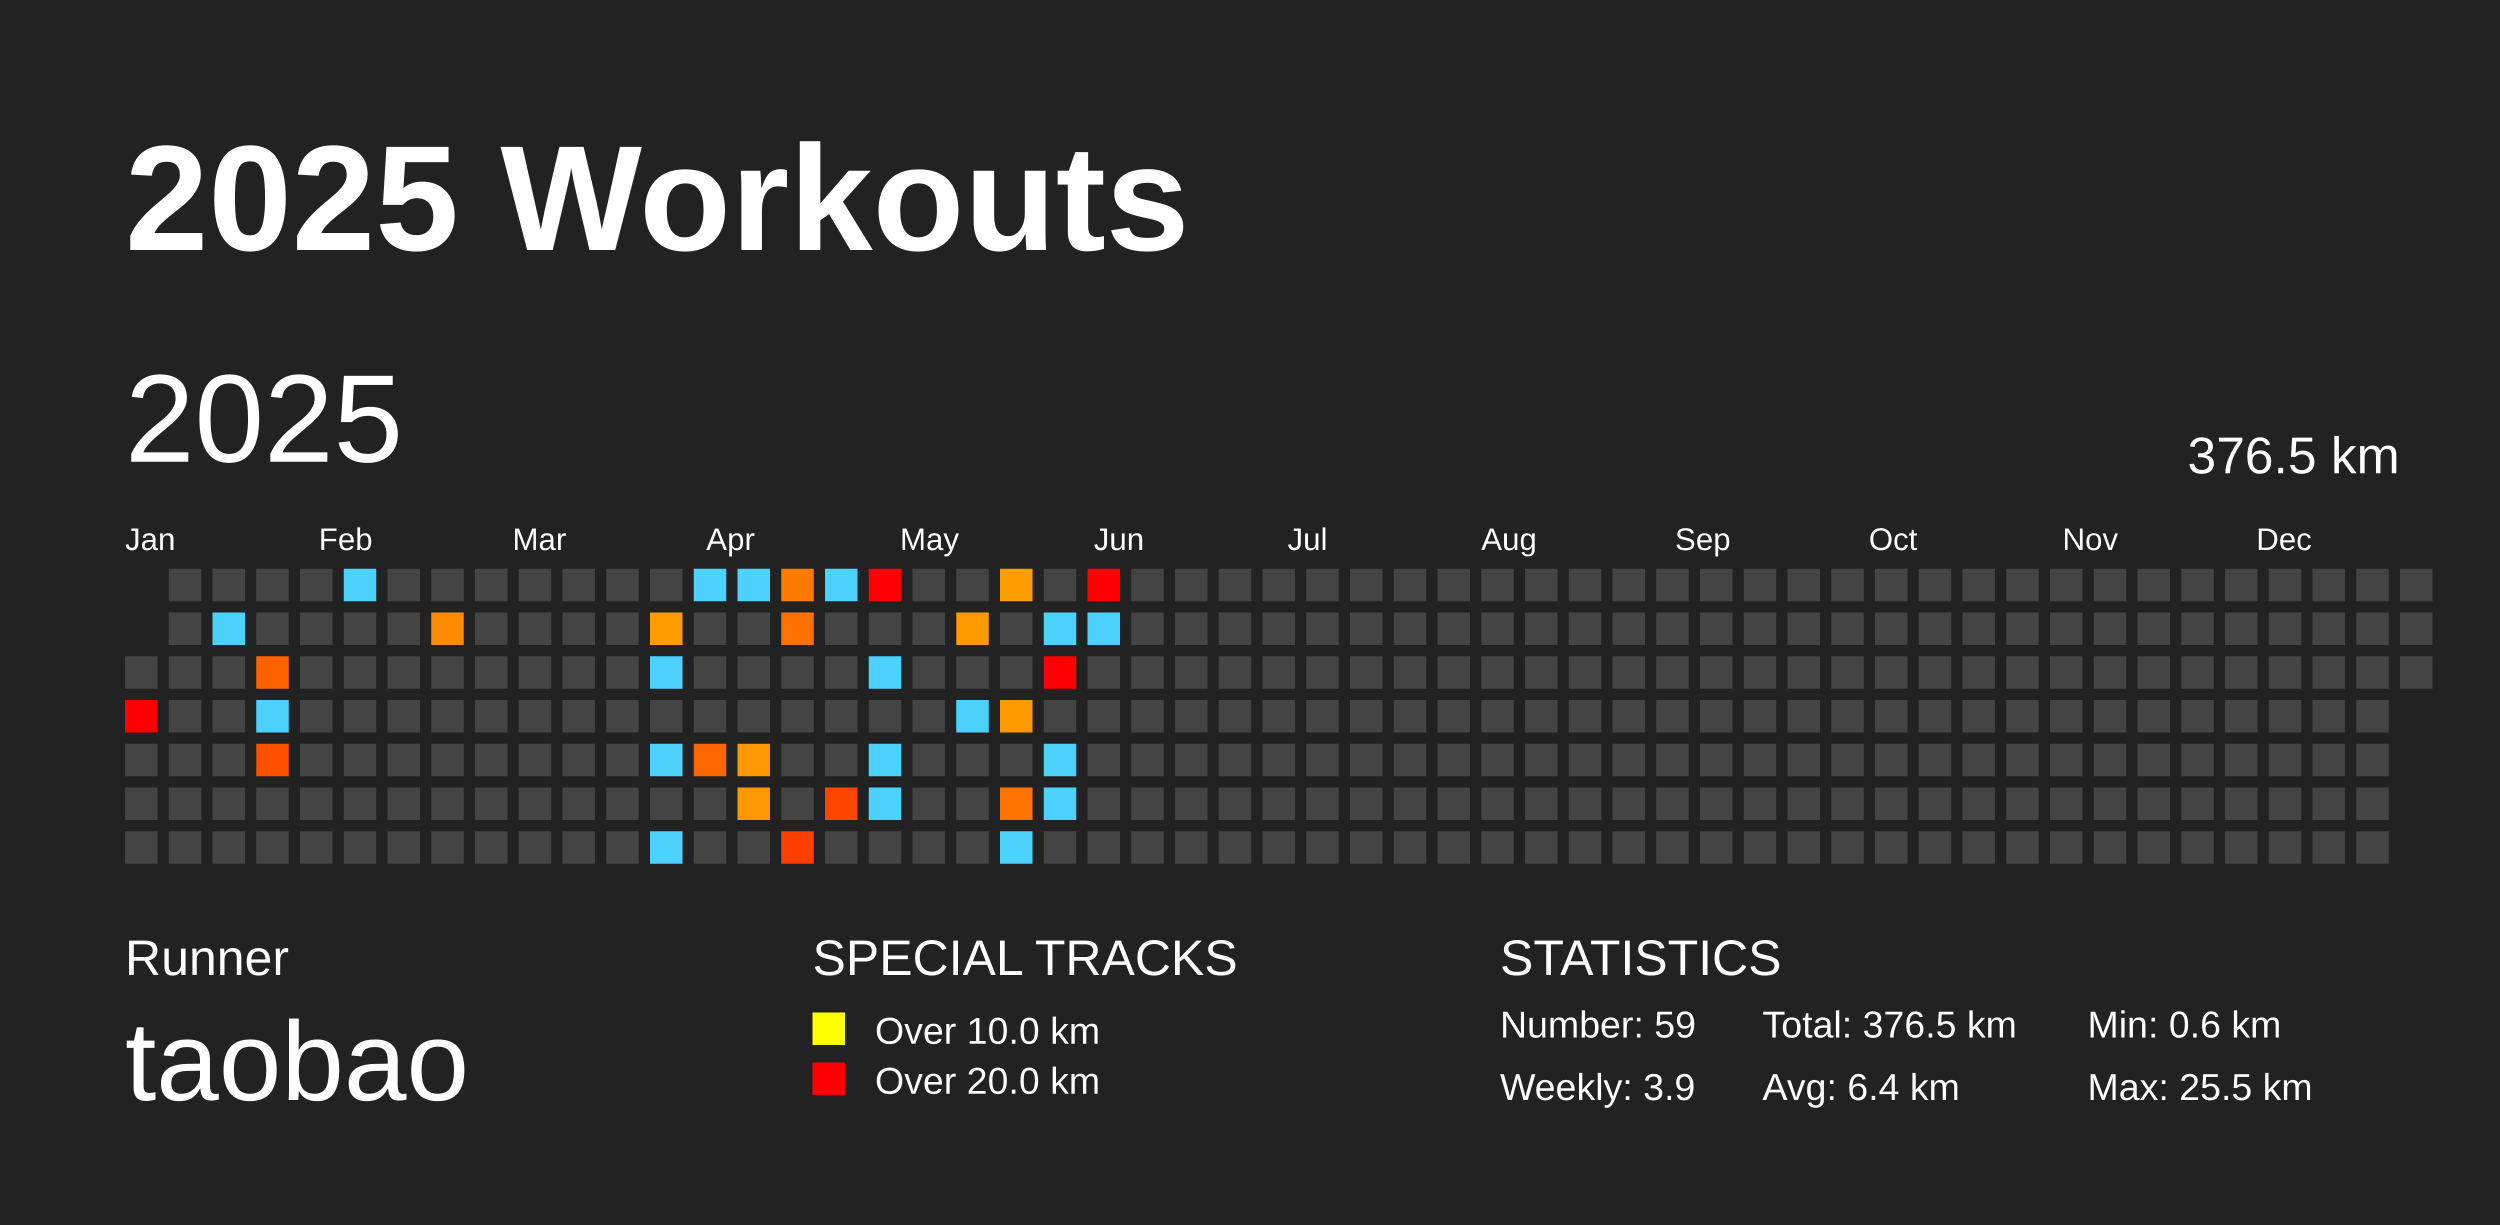
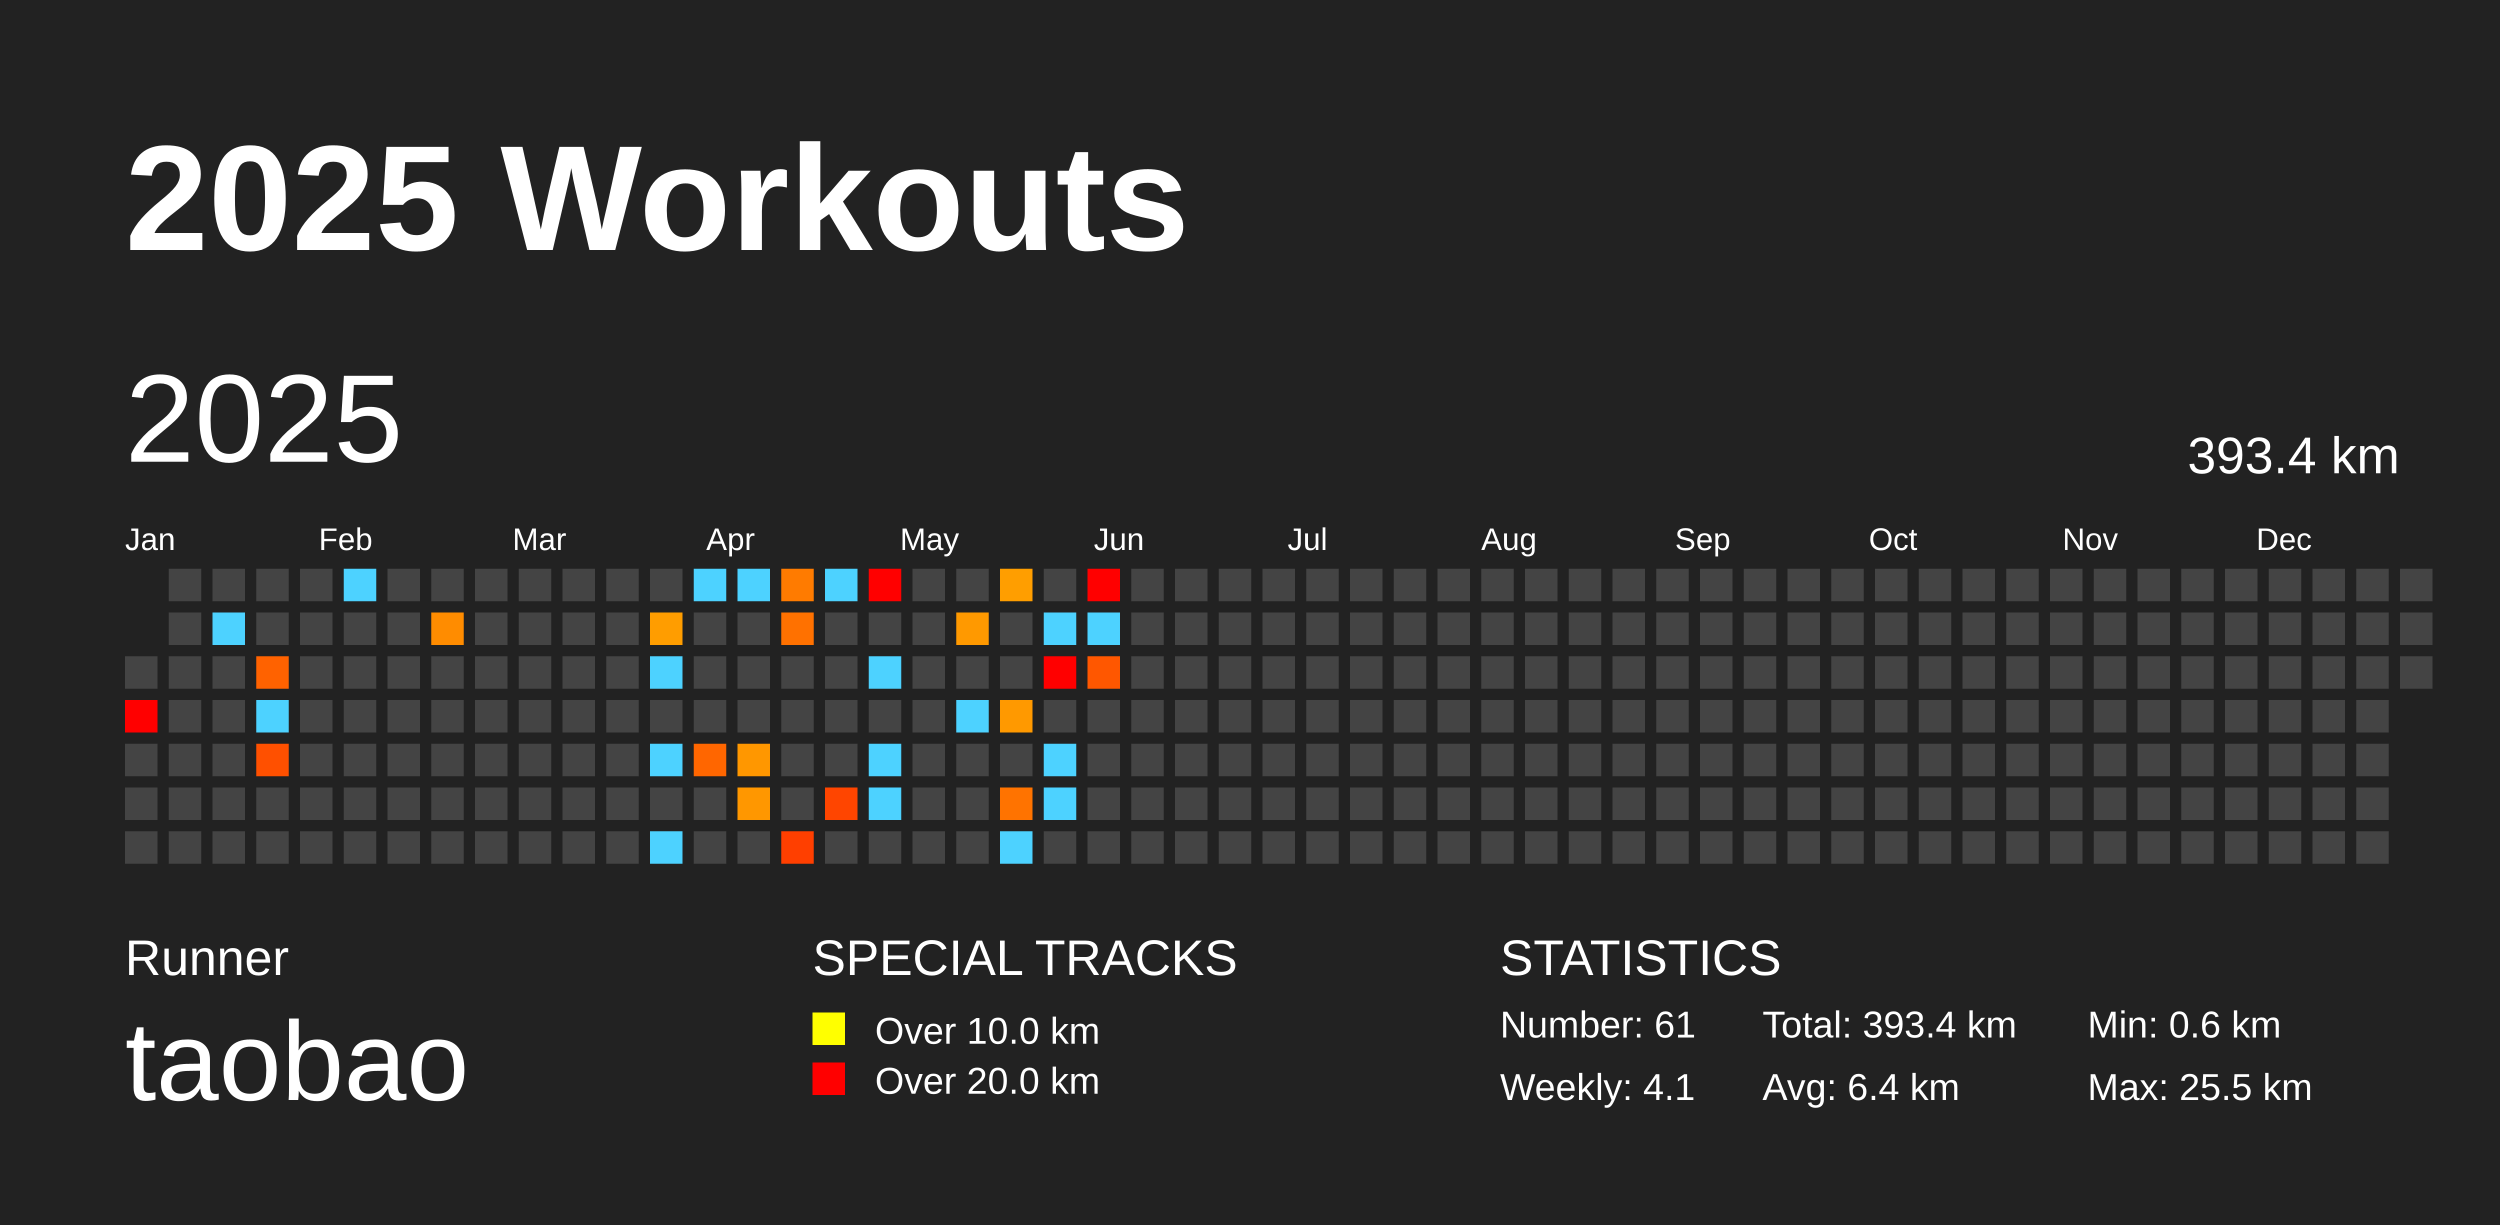
<svg xmlns="http://www.w3.org/2000/svg" baseProfile="full" height="98mm" version="1.1" viewBox="0,0,200,98" width="200mm">
  <defs />
  <rect fill="#222222" height="98" width="200" x="0" y="0" />
  <text fill="#FFFFFF" style="font-size:12px; font-family:Arial; font-weight:bold;" x="10" y="20">2025 Workouts</text>
  <text fill="#FFFFFF" style="font-size:4px; font-family:Arial" x="10" y="78">Runner</text>
  <text fill="#FFFFFF" style="font-size:9px; font-family:Arial" x="10" y="88">taobao</text>
  <text fill="#FFFFFF" style="font-size:4px; font-family:Arial" x="65" y="78">SPECIAL TRACKS</text>
  <rect fill="yellow" height="2.6" width="2.6" x="65" y="81" />
  <text fill="#FFFFFF" style="font-size:3px; font-family:Arial" x="70" y="83.5">Over 10.0 km</text>
  <rect fill="red" height="2.6" width="2.6" x="65" y="85" />
  <text fill="#FFFFFF" style="font-size:3px; font-family:Arial" x="70" y="87.5">Over 20.0 km</text>
  <text fill="#FFFFFF" style="font-size:4px; font-family:Arial" x="120" y="78">STATISTICS</text>
-   <text fill="#FFFFFF" style="font-size:3px; font-family:Arial" x="120" y="83">Number: 59</text>
-   <text fill="#FFFFFF" style="font-size:3px; font-family:Arial" x="120" y="88">Weekly: 3.9</text>
-   <text fill="#FFFFFF" style="font-size:3px; font-family:Arial" x="141" y="83">Total: 376.5 km</text>
+   <text fill="#FFFFFF" style="font-size:3px; font-family:Arial" x="120" y="83">Number: 61</text>
+   <text fill="#FFFFFF" style="font-size:3px; font-family:Arial" x="120" y="88">Weekly: 4.1</text>
+   <text fill="#FFFFFF" style="font-size:3px; font-family:Arial" x="141" y="83">Total: 393.4 km</text>
  <text fill="#FFFFFF" style="font-size:3px; font-family:Arial" x="141" y="88">Avg: 6.4 km</text>
  <text fill="#FFFFFF" style="font-size:3px; font-family:Arial" x="167" y="83">Min: 0.6 km</text>
  <text fill="#FFFFFF" style="font-size:3px; font-family:Arial" x="167" y="88">Max: 25.5 km</text>
  <text dominant-baseline="hanging" fill="#FFFFFF" style="font-size:10.0px; font-family:Arial;" x="10" y="30">2025</text>
-   <text dominant-baseline="hanging" fill="#FFFFFF" style="font-size:4.125px; font-family:Arial;" x="175" y="35">376.5 km</text>
+   <text dominant-baseline="hanging" fill="#FFFFFF" style="font-size:4.125px; font-family:Arial;" x="175" y="35">393.4 km</text>
  <text fill="#FFFFFF" style="font-size:2.5px; font-family:Arial" x="10.0" y="44">Jan</text>
  <text fill="#FFFFFF" style="font-size:2.5px; font-family:Arial" x="25.5" y="44">Feb</text>
  <text fill="#FFFFFF" style="font-size:2.5px; font-family:Arial" x="41.0" y="44">Mar</text>
  <text fill="#FFFFFF" style="font-size:2.5px; font-family:Arial" x="56.5" y="44">Apr</text>
  <text fill="#FFFFFF" style="font-size:2.5px; font-family:Arial" x="72.0" y="44">May</text>
  <text fill="#FFFFFF" style="font-size:2.5px; font-family:Arial" x="87.5" y="44">Jun</text>
  <text fill="#FFFFFF" style="font-size:2.5px; font-family:Arial" x="103.0" y="44">Jul</text>
  <text fill="#FFFFFF" style="font-size:2.5px; font-family:Arial" x="118.5" y="44">Aug</text>
  <text fill="#FFFFFF" style="font-size:2.5px; font-family:Arial" x="134.0" y="44">Sep</text>
  <text fill="#FFFFFF" style="font-size:2.5px; font-family:Arial" x="149.5" y="44">Oct</text>
  <text fill="#FFFFFF" style="font-size:2.5px; font-family:Arial" x="165.0" y="44">Nov</text>
  <text fill="#FFFFFF" style="font-size:2.5px; font-family:Arial" x="180.5" y="44">Dec</text>
  <rect fill="#444444" height="2.6" width="2.6" x="10.0" y="52.5" />
  <rect fill="red" height="2.6" width="2.6" x="10.0" y="56.0" />
  <rect fill="#444444" height="2.6" width="2.6" x="10.0" y="59.5" />
  <rect fill="#444444" height="2.6" width="2.6" x="10.0" y="63.0" />
  <rect fill="#444444" height="2.6" width="2.6" x="10.0" y="66.5" />
  <rect fill="#444444" height="2.6" width="2.6" x="13.5" y="45.5" />
  <rect fill="#444444" height="2.6" width="2.6" x="13.5" y="49.0" />
  <rect fill="#444444" height="2.6" width="2.6" x="13.5" y="52.5" />
  <rect fill="#444444" height="2.6" width="2.6" x="13.5" y="56.0" />
  <rect fill="#444444" height="2.6" width="2.6" x="13.5" y="59.5" />
  <rect fill="#444444" height="2.6" width="2.6" x="13.5" y="63.0" />
  <rect fill="#444444" height="2.6" width="2.6" x="13.5" y="66.5" />
  <rect fill="#444444" height="2.6" width="2.6" x="17.0" y="45.5" />
  <rect fill="#4dd2ff" height="2.6" width="2.6" x="17.0" y="49.0" />
  <rect fill="#444444" height="2.6" width="2.6" x="17.0" y="52.5" />
  <rect fill="#444444" height="2.6" width="2.6" x="17.0" y="56.0" />
  <rect fill="#444444" height="2.6" width="2.6" x="17.0" y="59.5" />
  <rect fill="#444444" height="2.6" width="2.6" x="17.0" y="63.0" />
  <rect fill="#444444" height="2.6" width="2.6" x="17.0" y="66.5" />
  <rect fill="#444444" height="2.6" width="2.6" x="20.5" y="45.5" />
  <rect fill="#444444" height="2.6" width="2.6" x="20.5" y="49.0" />
  <rect fill="#ff6200" height="2.6" width="2.6" x="20.5" y="52.5" />
  <rect fill="#4dd2ff" height="2.6" width="2.6" x="20.5" y="56.0" />
  <rect fill="#ff5000" height="2.6" width="2.6" x="20.5" y="59.5" />
  <rect fill="#444444" height="2.6" width="2.6" x="20.5" y="63.0" />
  <rect fill="#444444" height="2.6" width="2.6" x="20.5" y="66.5" />
  <rect fill="#444444" height="2.6" width="2.6" x="24.0" y="45.5" />
  <rect fill="#444444" height="2.6" width="2.6" x="24.0" y="49.0" />
  <rect fill="#444444" height="2.6" width="2.6" x="24.0" y="52.5" />
  <rect fill="#444444" height="2.6" width="2.6" x="24.0" y="56.0" />
  <rect fill="#444444" height="2.6" width="2.6" x="24.0" y="59.5" />
  <rect fill="#444444" height="2.6" width="2.6" x="24.0" y="63.0" />
  <rect fill="#444444" height="2.6" width="2.6" x="24.0" y="66.5" />
  <rect fill="#4dd2ff" height="2.6" width="2.6" x="27.5" y="45.5" />
  <rect fill="#444444" height="2.6" width="2.6" x="27.5" y="49.0" />
  <rect fill="#444444" height="2.6" width="2.6" x="27.5" y="52.5" />
  <rect fill="#444444" height="2.6" width="2.6" x="27.5" y="56.0" />
  <rect fill="#444444" height="2.6" width="2.6" x="27.5" y="59.5" />
  <rect fill="#444444" height="2.6" width="2.6" x="27.5" y="63.0" />
  <rect fill="#444444" height="2.6" width="2.6" x="27.5" y="66.5" />
  <rect fill="#444444" height="2.6" width="2.6" x="31.0" y="45.5" />
  <rect fill="#444444" height="2.6" width="2.6" x="31.0" y="49.0" />
  <rect fill="#444444" height="2.6" width="2.6" x="31.0" y="52.5" />
  <rect fill="#444444" height="2.6" width="2.6" x="31.0" y="56.0" />
  <rect fill="#444444" height="2.6" width="2.6" x="31.0" y="59.5" />
  <rect fill="#444444" height="2.6" width="2.6" x="31.0" y="63.0" />
  <rect fill="#444444" height="2.6" width="2.6" x="31.0" y="66.5" />
  <rect fill="#444444" height="2.6" width="2.6" x="34.5" y="45.5" />
  <rect fill="#ff8c00" height="2.6" width="2.6" x="34.5" y="49.0" />
  <rect fill="#444444" height="2.6" width="2.6" x="34.5" y="52.5" />
  <rect fill="#444444" height="2.6" width="2.6" x="34.5" y="56.0" />
  <rect fill="#444444" height="2.6" width="2.6" x="34.5" y="59.5" />
  <rect fill="#444444" height="2.6" width="2.6" x="34.5" y="63.0" />
  <rect fill="#444444" height="2.6" width="2.6" x="34.5" y="66.5" />
  <rect fill="#444444" height="2.6" width="2.6" x="38.0" y="45.5" />
  <rect fill="#444444" height="2.6" width="2.6" x="38.0" y="49.0" />
  <rect fill="#444444" height="2.6" width="2.6" x="38.0" y="52.5" />
  <rect fill="#444444" height="2.6" width="2.6" x="38.0" y="56.0" />
  <rect fill="#444444" height="2.6" width="2.6" x="38.0" y="59.5" />
  <rect fill="#444444" height="2.6" width="2.6" x="38.0" y="63.0" />
  <rect fill="#444444" height="2.6" width="2.6" x="38.0" y="66.5" />
  <rect fill="#444444" height="2.6" width="2.6" x="41.5" y="45.5" />
  <rect fill="#444444" height="2.6" width="2.6" x="41.5" y="49.0" />
  <rect fill="#444444" height="2.6" width="2.6" x="41.5" y="52.5" />
  <rect fill="#444444" height="2.6" width="2.6" x="41.5" y="56.0" />
  <rect fill="#444444" height="2.6" width="2.6" x="41.5" y="59.5" />
  <rect fill="#444444" height="2.6" width="2.6" x="41.5" y="63.0" />
  <rect fill="#444444" height="2.6" width="2.6" x="41.5" y="66.5" />
  <rect fill="#444444" height="2.6" width="2.6" x="45.0" y="45.5" />
  <rect fill="#444444" height="2.6" width="2.6" x="45.0" y="49.0" />
  <rect fill="#444444" height="2.6" width="2.6" x="45.0" y="52.5" />
  <rect fill="#444444" height="2.6" width="2.6" x="45.0" y="56.0" />
  <rect fill="#444444" height="2.6" width="2.6" x="45.0" y="59.5" />
  <rect fill="#444444" height="2.6" width="2.6" x="45.0" y="63.0" />
  <rect fill="#444444" height="2.6" width="2.6" x="45.0" y="66.5" />
  <rect fill="#444444" height="2.6" width="2.6" x="48.5" y="45.5" />
  <rect fill="#444444" height="2.6" width="2.6" x="48.5" y="49.0" />
  <rect fill="#444444" height="2.6" width="2.6" x="48.5" y="52.5" />
  <rect fill="#444444" height="2.6" width="2.6" x="48.5" y="56.0" />
  <rect fill="#444444" height="2.6" width="2.6" x="48.5" y="59.5" />
  <rect fill="#444444" height="2.6" width="2.6" x="48.5" y="63.0" />
  <rect fill="#444444" height="2.6" width="2.6" x="48.5" y="66.5" />
  <rect fill="#444444" height="2.6" width="2.6" x="52.0" y="45.5" />
  <rect fill="#ff9d00" height="2.6" width="2.6" x="52.0" y="49.0" />
  <rect fill="#4dd2ff" height="2.6" width="2.6" x="52.0" y="52.5" />
  <rect fill="#444444" height="2.6" width="2.6" x="52.0" y="56.0" />
  <rect fill="#4dd2ff" height="2.6" width="2.6" x="52.0" y="59.5" />
  <rect fill="#444444" height="2.6" width="2.6" x="52.0" y="63.0" />
  <rect fill="#4dd2ff" height="2.6" width="2.6" x="52.0" y="66.5" />
  <rect fill="#4dd2ff" height="2.6" width="2.6" x="55.5" y="45.5" />
  <rect fill="#444444" height="2.6" width="2.6" x="55.5" y="49.0" />
  <rect fill="#444444" height="2.6" width="2.6" x="55.5" y="52.5" />
  <rect fill="#444444" height="2.6" width="2.6" x="55.5" y="56.0" />
  <rect fill="#ff6600" height="2.6" width="2.6" x="55.5" y="59.5" />
  <rect fill="#444444" height="2.6" width="2.6" x="55.5" y="63.0" />
  <rect fill="#444444" height="2.6" width="2.6" x="55.5" y="66.5" />
  <rect fill="#4dd2ff" height="2.6" width="2.6" x="59.0" y="45.5" />
  <rect fill="#444444" height="2.6" width="2.6" x="59.0" y="49.0" />
  <rect fill="#444444" height="2.6" width="2.6" x="59.0" y="52.5" />
  <rect fill="#444444" height="2.6" width="2.6" x="59.0" y="56.0" />
  <rect fill="#ff9700" height="2.6" width="2.6" x="59.0" y="59.5" />
  <rect fill="#ff9700" height="2.6" width="2.6" x="59.0" y="63.0" />
  <rect fill="#444444" height="2.6" width="2.6" x="59.0" y="66.5" />
  <rect fill="#ff7b00" height="2.6" width="2.6" x="62.5" y="45.5" />
  <rect fill="#ff7100" height="2.6" width="2.6" x="62.5" y="49.0" />
  <rect fill="#444444" height="2.6" width="2.6" x="62.5" y="52.5" />
  <rect fill="#444444" height="2.6" width="2.6" x="62.5" y="56.0" />
  <rect fill="#444444" height="2.6" width="2.6" x="62.5" y="59.5" />
  <rect fill="#444444" height="2.6" width="2.6" x="62.5" y="63.0" />
  <rect fill="#ff3f00" height="2.6" width="2.6" x="62.5" y="66.5" />
  <rect fill="#4dd2ff" height="2.6" width="2.6" x="66.0" y="45.5" />
  <rect fill="#444444" height="2.6" width="2.6" x="66.0" y="49.0" />
  <rect fill="#444444" height="2.6" width="2.6" x="66.0" y="52.5" />
  <rect fill="#444444" height="2.6" width="2.6" x="66.0" y="56.0" />
  <rect fill="#444444" height="2.6" width="2.6" x="66.0" y="59.5" />
  <rect fill="#ff4500" height="2.6" width="2.6" x="66.0" y="63.0" />
  <rect fill="#444444" height="2.6" width="2.6" x="66.0" y="66.5" />
  <rect fill="red" height="2.6" width="2.6" x="69.5" y="45.5" />
  <rect fill="#444444" height="2.6" width="2.6" x="69.5" y="49.0" />
  <rect fill="#4dd2ff" height="2.6" width="2.6" x="69.5" y="52.5" />
  <rect fill="#444444" height="2.6" width="2.6" x="69.5" y="56.0" />
  <rect fill="#4dd2ff" height="2.6" width="2.6" x="69.5" y="59.5" />
  <rect fill="#4dd2ff" height="2.6" width="2.6" x="69.5" y="63.0" />
  <rect fill="#444444" height="2.6" width="2.6" x="69.5" y="66.5" />
  <rect fill="#444444" height="2.6" width="2.6" x="73.0" y="45.5" />
  <rect fill="#444444" height="2.6" width="2.6" x="73.0" y="49.0" />
  <rect fill="#444444" height="2.6" width="2.6" x="73.0" y="52.5" />
  <rect fill="#444444" height="2.6" width="2.6" x="73.0" y="56.0" />
  <rect fill="#444444" height="2.6" width="2.6" x="73.0" y="59.5" />
  <rect fill="#444444" height="2.6" width="2.6" x="73.0" y="63.0" />
  <rect fill="#444444" height="2.6" width="2.6" x="73.0" y="66.5" />
  <rect fill="#444444" height="2.6" width="2.6" x="76.5" y="45.5" />
  <rect fill="#ff9900" height="2.6" width="2.6" x="76.5" y="49.0" />
  <rect fill="#444444" height="2.6" width="2.6" x="76.5" y="52.5" />
  <rect fill="#4dd2ff" height="2.6" width="2.6" x="76.5" y="56.0" />
  <rect fill="#444444" height="2.6" width="2.6" x="76.5" y="59.5" />
  <rect fill="#444444" height="2.6" width="2.6" x="76.5" y="63.0" />
  <rect fill="#444444" height="2.6" width="2.6" x="76.5" y="66.5" />
  <rect fill="#ff9e00" height="2.6" width="2.6" x="80.0" y="45.5" />
  <rect fill="#444444" height="2.6" width="2.6" x="80.0" y="49.0" />
  <rect fill="#444444" height="2.6" width="2.6" x="80.0" y="52.5" />
  <rect fill="#ff9900" height="2.6" width="2.6" x="80.0" y="56.0" />
  <rect fill="#444444" height="2.6" width="2.6" x="80.0" y="59.5" />
  <rect fill="#ff7300" height="2.6" width="2.6" x="80.0" y="63.0" />
  <rect fill="#4dd2ff" height="2.6" width="2.6" x="80.0" y="66.5" />
  <rect fill="#444444" height="2.6" width="2.6" x="83.5" y="45.5" />
  <rect fill="#4dd2ff" height="2.6" width="2.6" x="83.5" y="49.0" />
  <rect fill="red" height="2.6" width="2.6" x="83.5" y="52.5" />
  <rect fill="#444444" height="2.6" width="2.6" x="83.5" y="56.0" />
  <rect fill="#4dd2ff" height="2.6" width="2.6" x="83.5" y="59.5" />
  <rect fill="#4dd2ff" height="2.6" width="2.6" x="83.5" y="63.0" />
  <rect fill="#444444" height="2.6" width="2.6" x="83.5" y="66.5" />
  <rect fill="red" height="2.6" width="2.6" x="87.0" y="45.5" />
  <rect fill="#4dd2ff" height="2.6" width="2.6" x="87.0" y="49.0" />
-   <rect fill="#444444" height="2.6" width="2.6" x="87.0" y="52.5" />
+   <rect fill="#ff5700" height="2.6" width="2.6" x="87.0" y="52.5" />
  <rect fill="#444444" height="2.6" width="2.6" x="87.0" y="56.0" />
  <rect fill="#444444" height="2.6" width="2.6" x="87.0" y="59.5" />
  <rect fill="#444444" height="2.6" width="2.6" x="87.0" y="63.0" />
  <rect fill="#444444" height="2.6" width="2.6" x="87.0" y="66.5" />
  <rect fill="#444444" height="2.6" width="2.6" x="90.5" y="45.5" />
  <rect fill="#444444" height="2.6" width="2.6" x="90.5" y="49.0" />
  <rect fill="#444444" height="2.6" width="2.6" x="90.5" y="52.5" />
  <rect fill="#444444" height="2.6" width="2.6" x="90.5" y="56.0" />
  <rect fill="#444444" height="2.6" width="2.6" x="90.5" y="59.5" />
  <rect fill="#444444" height="2.6" width="2.6" x="90.5" y="63.0" />
  <rect fill="#444444" height="2.6" width="2.6" x="90.5" y="66.5" />
  <rect fill="#444444" height="2.6" width="2.6" x="94.0" y="45.5" />
  <rect fill="#444444" height="2.6" width="2.6" x="94.0" y="49.0" />
  <rect fill="#444444" height="2.6" width="2.6" x="94.0" y="52.5" />
  <rect fill="#444444" height="2.6" width="2.6" x="94.0" y="56.0" />
  <rect fill="#444444" height="2.6" width="2.6" x="94.0" y="59.5" />
  <rect fill="#444444" height="2.6" width="2.6" x="94.0" y="63.0" />
  <rect fill="#444444" height="2.6" width="2.6" x="94.0" y="66.5" />
  <rect fill="#444444" height="2.6" width="2.6" x="97.5" y="45.5" />
  <rect fill="#444444" height="2.6" width="2.6" x="97.5" y="49.0" />
  <rect fill="#444444" height="2.6" width="2.6" x="97.5" y="52.5" />
  <rect fill="#444444" height="2.6" width="2.6" x="97.5" y="56.0" />
  <rect fill="#444444" height="2.6" width="2.6" x="97.5" y="59.5" />
  <rect fill="#444444" height="2.6" width="2.6" x="97.5" y="63.0" />
  <rect fill="#444444" height="2.6" width="2.6" x="97.5" y="66.5" />
  <rect fill="#444444" height="2.6" width="2.6" x="101.0" y="45.5" />
  <rect fill="#444444" height="2.6" width="2.6" x="101.0" y="49.0" />
  <rect fill="#444444" height="2.6" width="2.6" x="101.0" y="52.5" />
  <rect fill="#444444" height="2.6" width="2.6" x="101.0" y="56.0" />
  <rect fill="#444444" height="2.6" width="2.6" x="101.0" y="59.5" />
  <rect fill="#444444" height="2.6" width="2.6" x="101.0" y="63.0" />
  <rect fill="#444444" height="2.6" width="2.6" x="101.0" y="66.5" />
  <rect fill="#444444" height="2.6" width="2.6" x="104.5" y="45.5" />
  <rect fill="#444444" height="2.6" width="2.6" x="104.5" y="49.0" />
  <rect fill="#444444" height="2.6" width="2.6" x="104.5" y="52.5" />
  <rect fill="#444444" height="2.6" width="2.6" x="104.5" y="56.0" />
  <rect fill="#444444" height="2.6" width="2.6" x="104.5" y="59.5" />
  <rect fill="#444444" height="2.6" width="2.6" x="104.5" y="63.0" />
  <rect fill="#444444" height="2.6" width="2.6" x="104.5" y="66.5" />
  <rect fill="#444444" height="2.6" width="2.6" x="108.0" y="45.5" />
  <rect fill="#444444" height="2.6" width="2.6" x="108.0" y="49.0" />
  <rect fill="#444444" height="2.6" width="2.6" x="108.0" y="52.5" />
  <rect fill="#444444" height="2.6" width="2.6" x="108.0" y="56.0" />
  <rect fill="#444444" height="2.6" width="2.6" x="108.0" y="59.5" />
  <rect fill="#444444" height="2.6" width="2.6" x="108.0" y="63.0" />
  <rect fill="#444444" height="2.6" width="2.6" x="108.0" y="66.5" />
  <rect fill="#444444" height="2.6" width="2.6" x="111.5" y="45.5" />
  <rect fill="#444444" height="2.6" width="2.6" x="111.5" y="49.0" />
  <rect fill="#444444" height="2.6" width="2.6" x="111.5" y="52.5" />
  <rect fill="#444444" height="2.6" width="2.6" x="111.5" y="56.0" />
  <rect fill="#444444" height="2.6" width="2.6" x="111.5" y="59.5" />
  <rect fill="#444444" height="2.6" width="2.6" x="111.5" y="63.0" />
  <rect fill="#444444" height="2.6" width="2.6" x="111.5" y="66.5" />
  <rect fill="#444444" height="2.6" width="2.6" x="115.0" y="45.5" />
  <rect fill="#444444" height="2.6" width="2.6" x="115.0" y="49.0" />
  <rect fill="#444444" height="2.6" width="2.6" x="115.0" y="52.5" />
  <rect fill="#444444" height="2.6" width="2.6" x="115.0" y="56.0" />
  <rect fill="#444444" height="2.6" width="2.6" x="115.0" y="59.5" />
  <rect fill="#444444" height="2.6" width="2.6" x="115.0" y="63.0" />
  <rect fill="#444444" height="2.6" width="2.6" x="115.0" y="66.5" />
  <rect fill="#444444" height="2.6" width="2.6" x="118.5" y="45.5" />
  <rect fill="#444444" height="2.6" width="2.6" x="118.5" y="49.0" />
  <rect fill="#444444" height="2.6" width="2.6" x="118.5" y="52.5" />
  <rect fill="#444444" height="2.6" width="2.6" x="118.5" y="56.0" />
  <rect fill="#444444" height="2.6" width="2.6" x="118.5" y="59.5" />
  <rect fill="#444444" height="2.6" width="2.6" x="118.5" y="63.0" />
  <rect fill="#444444" height="2.6" width="2.6" x="118.5" y="66.5" />
  <rect fill="#444444" height="2.6" width="2.6" x="122.0" y="45.5" />
  <rect fill="#444444" height="2.6" width="2.6" x="122.0" y="49.0" />
  <rect fill="#444444" height="2.6" width="2.6" x="122.0" y="52.5" />
  <rect fill="#444444" height="2.6" width="2.6" x="122.0" y="56.0" />
  <rect fill="#444444" height="2.6" width="2.6" x="122.0" y="59.5" />
  <rect fill="#444444" height="2.6" width="2.6" x="122.0" y="63.0" />
  <rect fill="#444444" height="2.6" width="2.6" x="122.0" y="66.5" />
  <rect fill="#444444" height="2.6" width="2.6" x="125.5" y="45.5" />
  <rect fill="#444444" height="2.6" width="2.6" x="125.5" y="49.0" />
  <rect fill="#444444" height="2.6" width="2.6" x="125.5" y="52.5" />
  <rect fill="#444444" height="2.6" width="2.6" x="125.5" y="56.0" />
  <rect fill="#444444" height="2.6" width="2.6" x="125.5" y="59.5" />
  <rect fill="#444444" height="2.6" width="2.6" x="125.5" y="63.0" />
  <rect fill="#444444" height="2.6" width="2.6" x="125.5" y="66.5" />
  <rect fill="#444444" height="2.6" width="2.6" x="129.0" y="45.5" />
  <rect fill="#444444" height="2.6" width="2.6" x="129.0" y="49.0" />
  <rect fill="#444444" height="2.6" width="2.6" x="129.0" y="52.5" />
  <rect fill="#444444" height="2.6" width="2.6" x="129.0" y="56.0" />
  <rect fill="#444444" height="2.6" width="2.6" x="129.0" y="59.5" />
  <rect fill="#444444" height="2.6" width="2.6" x="129.0" y="63.0" />
  <rect fill="#444444" height="2.6" width="2.6" x="129.0" y="66.5" />
  <rect fill="#444444" height="2.6" width="2.6" x="132.5" y="45.5" />
  <rect fill="#444444" height="2.6" width="2.6" x="132.5" y="49.0" />
  <rect fill="#444444" height="2.6" width="2.6" x="132.5" y="52.5" />
  <rect fill="#444444" height="2.6" width="2.6" x="132.5" y="56.0" />
  <rect fill="#444444" height="2.6" width="2.6" x="132.5" y="59.5" />
  <rect fill="#444444" height="2.6" width="2.6" x="132.5" y="63.0" />
  <rect fill="#444444" height="2.6" width="2.6" x="132.5" y="66.5" />
  <rect fill="#444444" height="2.6" width="2.6" x="136.0" y="45.5" />
  <rect fill="#444444" height="2.6" width="2.6" x="136.0" y="49.0" />
  <rect fill="#444444" height="2.6" width="2.6" x="136.0" y="52.5" />
  <rect fill="#444444" height="2.6" width="2.6" x="136.0" y="56.0" />
  <rect fill="#444444" height="2.6" width="2.6" x="136.0" y="59.5" />
  <rect fill="#444444" height="2.6" width="2.6" x="136.0" y="63.0" />
  <rect fill="#444444" height="2.6" width="2.6" x="136.0" y="66.5" />
  <rect fill="#444444" height="2.6" width="2.6" x="139.5" y="45.5" />
  <rect fill="#444444" height="2.6" width="2.6" x="139.5" y="49.0" />
  <rect fill="#444444" height="2.6" width="2.6" x="139.5" y="52.5" />
  <rect fill="#444444" height="2.6" width="2.6" x="139.5" y="56.0" />
  <rect fill="#444444" height="2.6" width="2.6" x="139.5" y="59.5" />
  <rect fill="#444444" height="2.6" width="2.6" x="139.5" y="63.0" />
  <rect fill="#444444" height="2.6" width="2.6" x="139.5" y="66.5" />
  <rect fill="#444444" height="2.6" width="2.6" x="143.0" y="45.5" />
  <rect fill="#444444" height="2.6" width="2.6" x="143.0" y="49.0" />
  <rect fill="#444444" height="2.6" width="2.6" x="143.0" y="52.5" />
  <rect fill="#444444" height="2.6" width="2.6" x="143.0" y="56.0" />
  <rect fill="#444444" height="2.6" width="2.6" x="143.0" y="59.5" />
  <rect fill="#444444" height="2.6" width="2.6" x="143.0" y="63.0" />
  <rect fill="#444444" height="2.6" width="2.6" x="143.0" y="66.5" />
  <rect fill="#444444" height="2.6" width="2.6" x="146.5" y="45.5" />
  <rect fill="#444444" height="2.6" width="2.6" x="146.5" y="49.0" />
  <rect fill="#444444" height="2.6" width="2.6" x="146.5" y="52.5" />
  <rect fill="#444444" height="2.6" width="2.6" x="146.5" y="56.0" />
  <rect fill="#444444" height="2.6" width="2.6" x="146.5" y="59.5" />
  <rect fill="#444444" height="2.6" width="2.6" x="146.5" y="63.0" />
  <rect fill="#444444" height="2.6" width="2.6" x="146.5" y="66.5" />
  <rect fill="#444444" height="2.6" width="2.6" x="150.0" y="45.5" />
  <rect fill="#444444" height="2.6" width="2.6" x="150.0" y="49.0" />
  <rect fill="#444444" height="2.6" width="2.6" x="150.0" y="52.5" />
  <rect fill="#444444" height="2.6" width="2.6" x="150.0" y="56.0" />
  <rect fill="#444444" height="2.6" width="2.6" x="150.0" y="59.5" />
  <rect fill="#444444" height="2.6" width="2.6" x="150.0" y="63.0" />
  <rect fill="#444444" height="2.6" width="2.6" x="150.0" y="66.5" />
  <rect fill="#444444" height="2.6" width="2.6" x="153.5" y="45.5" />
  <rect fill="#444444" height="2.6" width="2.6" x="153.5" y="49.0" />
  <rect fill="#444444" height="2.6" width="2.6" x="153.5" y="52.5" />
  <rect fill="#444444" height="2.6" width="2.6" x="153.5" y="56.0" />
  <rect fill="#444444" height="2.6" width="2.6" x="153.5" y="59.5" />
  <rect fill="#444444" height="2.6" width="2.6" x="153.5" y="63.0" />
  <rect fill="#444444" height="2.6" width="2.6" x="153.5" y="66.5" />
  <rect fill="#444444" height="2.6" width="2.6" x="157.0" y="45.5" />
  <rect fill="#444444" height="2.6" width="2.6" x="157.0" y="49.0" />
  <rect fill="#444444" height="2.6" width="2.6" x="157.0" y="52.5" />
  <rect fill="#444444" height="2.6" width="2.6" x="157.0" y="56.0" />
  <rect fill="#444444" height="2.6" width="2.6" x="157.0" y="59.5" />
  <rect fill="#444444" height="2.6" width="2.6" x="157.0" y="63.0" />
  <rect fill="#444444" height="2.6" width="2.6" x="157.0" y="66.5" />
  <rect fill="#444444" height="2.6" width="2.6" x="160.5" y="45.5" />
  <rect fill="#444444" height="2.6" width="2.6" x="160.5" y="49.0" />
  <rect fill="#444444" height="2.6" width="2.6" x="160.5" y="52.5" />
  <rect fill="#444444" height="2.6" width="2.6" x="160.5" y="56.0" />
  <rect fill="#444444" height="2.6" width="2.6" x="160.5" y="59.5" />
  <rect fill="#444444" height="2.6" width="2.6" x="160.5" y="63.0" />
  <rect fill="#444444" height="2.6" width="2.6" x="160.5" y="66.5" />
  <rect fill="#444444" height="2.6" width="2.6" x="164.0" y="45.5" />
  <rect fill="#444444" height="2.6" width="2.6" x="164.0" y="49.0" />
  <rect fill="#444444" height="2.6" width="2.6" x="164.0" y="52.5" />
  <rect fill="#444444" height="2.6" width="2.6" x="164.0" y="56.0" />
  <rect fill="#444444" height="2.6" width="2.6" x="164.0" y="59.5" />
  <rect fill="#444444" height="2.6" width="2.6" x="164.0" y="63.0" />
  <rect fill="#444444" height="2.6" width="2.6" x="164.0" y="66.5" />
  <rect fill="#444444" height="2.6" width="2.6" x="167.5" y="45.5" />
  <rect fill="#444444" height="2.6" width="2.6" x="167.5" y="49.0" />
  <rect fill="#444444" height="2.6" width="2.6" x="167.5" y="52.5" />
  <rect fill="#444444" height="2.6" width="2.6" x="167.5" y="56.0" />
  <rect fill="#444444" height="2.6" width="2.6" x="167.5" y="59.5" />
  <rect fill="#444444" height="2.6" width="2.6" x="167.5" y="63.0" />
  <rect fill="#444444" height="2.6" width="2.6" x="167.5" y="66.5" />
  <rect fill="#444444" height="2.6" width="2.6" x="171.0" y="45.5" />
  <rect fill="#444444" height="2.6" width="2.6" x="171.0" y="49.0" />
  <rect fill="#444444" height="2.6" width="2.6" x="171.0" y="52.5" />
  <rect fill="#444444" height="2.6" width="2.6" x="171.0" y="56.0" />
  <rect fill="#444444" height="2.6" width="2.6" x="171.0" y="59.5" />
  <rect fill="#444444" height="2.6" width="2.6" x="171.0" y="63.0" />
  <rect fill="#444444" height="2.6" width="2.6" x="171.0" y="66.5" />
  <rect fill="#444444" height="2.6" width="2.6" x="174.5" y="45.5" />
  <rect fill="#444444" height="2.6" width="2.6" x="174.5" y="49.0" />
  <rect fill="#444444" height="2.6" width="2.6" x="174.5" y="52.5" />
  <rect fill="#444444" height="2.6" width="2.6" x="174.5" y="56.0" />
  <rect fill="#444444" height="2.6" width="2.6" x="174.5" y="59.5" />
  <rect fill="#444444" height="2.6" width="2.6" x="174.5" y="63.0" />
  <rect fill="#444444" height="2.6" width="2.6" x="174.5" y="66.5" />
  <rect fill="#444444" height="2.6" width="2.6" x="178.0" y="45.5" />
  <rect fill="#444444" height="2.6" width="2.6" x="178.0" y="49.0" />
  <rect fill="#444444" height="2.6" width="2.6" x="178.0" y="52.5" />
  <rect fill="#444444" height="2.6" width="2.6" x="178.0" y="56.0" />
  <rect fill="#444444" height="2.6" width="2.6" x="178.0" y="59.5" />
  <rect fill="#444444" height="2.6" width="2.6" x="178.0" y="63.0" />
  <rect fill="#444444" height="2.6" width="2.6" x="178.0" y="66.5" />
  <rect fill="#444444" height="2.6" width="2.6" x="181.5" y="45.5" />
  <rect fill="#444444" height="2.6" width="2.6" x="181.5" y="49.0" />
  <rect fill="#444444" height="2.6" width="2.6" x="181.5" y="52.5" />
  <rect fill="#444444" height="2.6" width="2.6" x="181.5" y="56.0" />
  <rect fill="#444444" height="2.6" width="2.6" x="181.5" y="59.5" />
  <rect fill="#444444" height="2.6" width="2.6" x="181.5" y="63.0" />
  <rect fill="#444444" height="2.6" width="2.6" x="181.5" y="66.5" />
  <rect fill="#444444" height="2.6" width="2.6" x="185.0" y="45.5" />
  <rect fill="#444444" height="2.6" width="2.6" x="185.0" y="49.0" />
  <rect fill="#444444" height="2.6" width="2.6" x="185.0" y="52.5" />
  <rect fill="#444444" height="2.6" width="2.6" x="185.0" y="56.0" />
  <rect fill="#444444" height="2.6" width="2.6" x="185.0" y="59.5" />
  <rect fill="#444444" height="2.6" width="2.6" x="185.0" y="63.0" />
  <rect fill="#444444" height="2.6" width="2.6" x="185.0" y="66.5" />
  <rect fill="#444444" height="2.6" width="2.6" x="188.5" y="45.5" />
  <rect fill="#444444" height="2.6" width="2.6" x="188.5" y="49.0" />
  <rect fill="#444444" height="2.6" width="2.6" x="188.5" y="52.5" />
  <rect fill="#444444" height="2.6" width="2.6" x="188.5" y="56.0" />
  <rect fill="#444444" height="2.6" width="2.6" x="188.5" y="59.5" />
  <rect fill="#444444" height="2.6" width="2.6" x="188.5" y="63.0" />
  <rect fill="#444444" height="2.6" width="2.6" x="188.5" y="66.5" />
  <rect fill="#444444" height="2.6" width="2.6" x="192.0" y="45.5" />
  <rect fill="#444444" height="2.6" width="2.6" x="192.0" y="49.0" />
  <rect fill="#444444" height="2.6" width="2.6" x="192.0" y="52.5" />
</svg>
